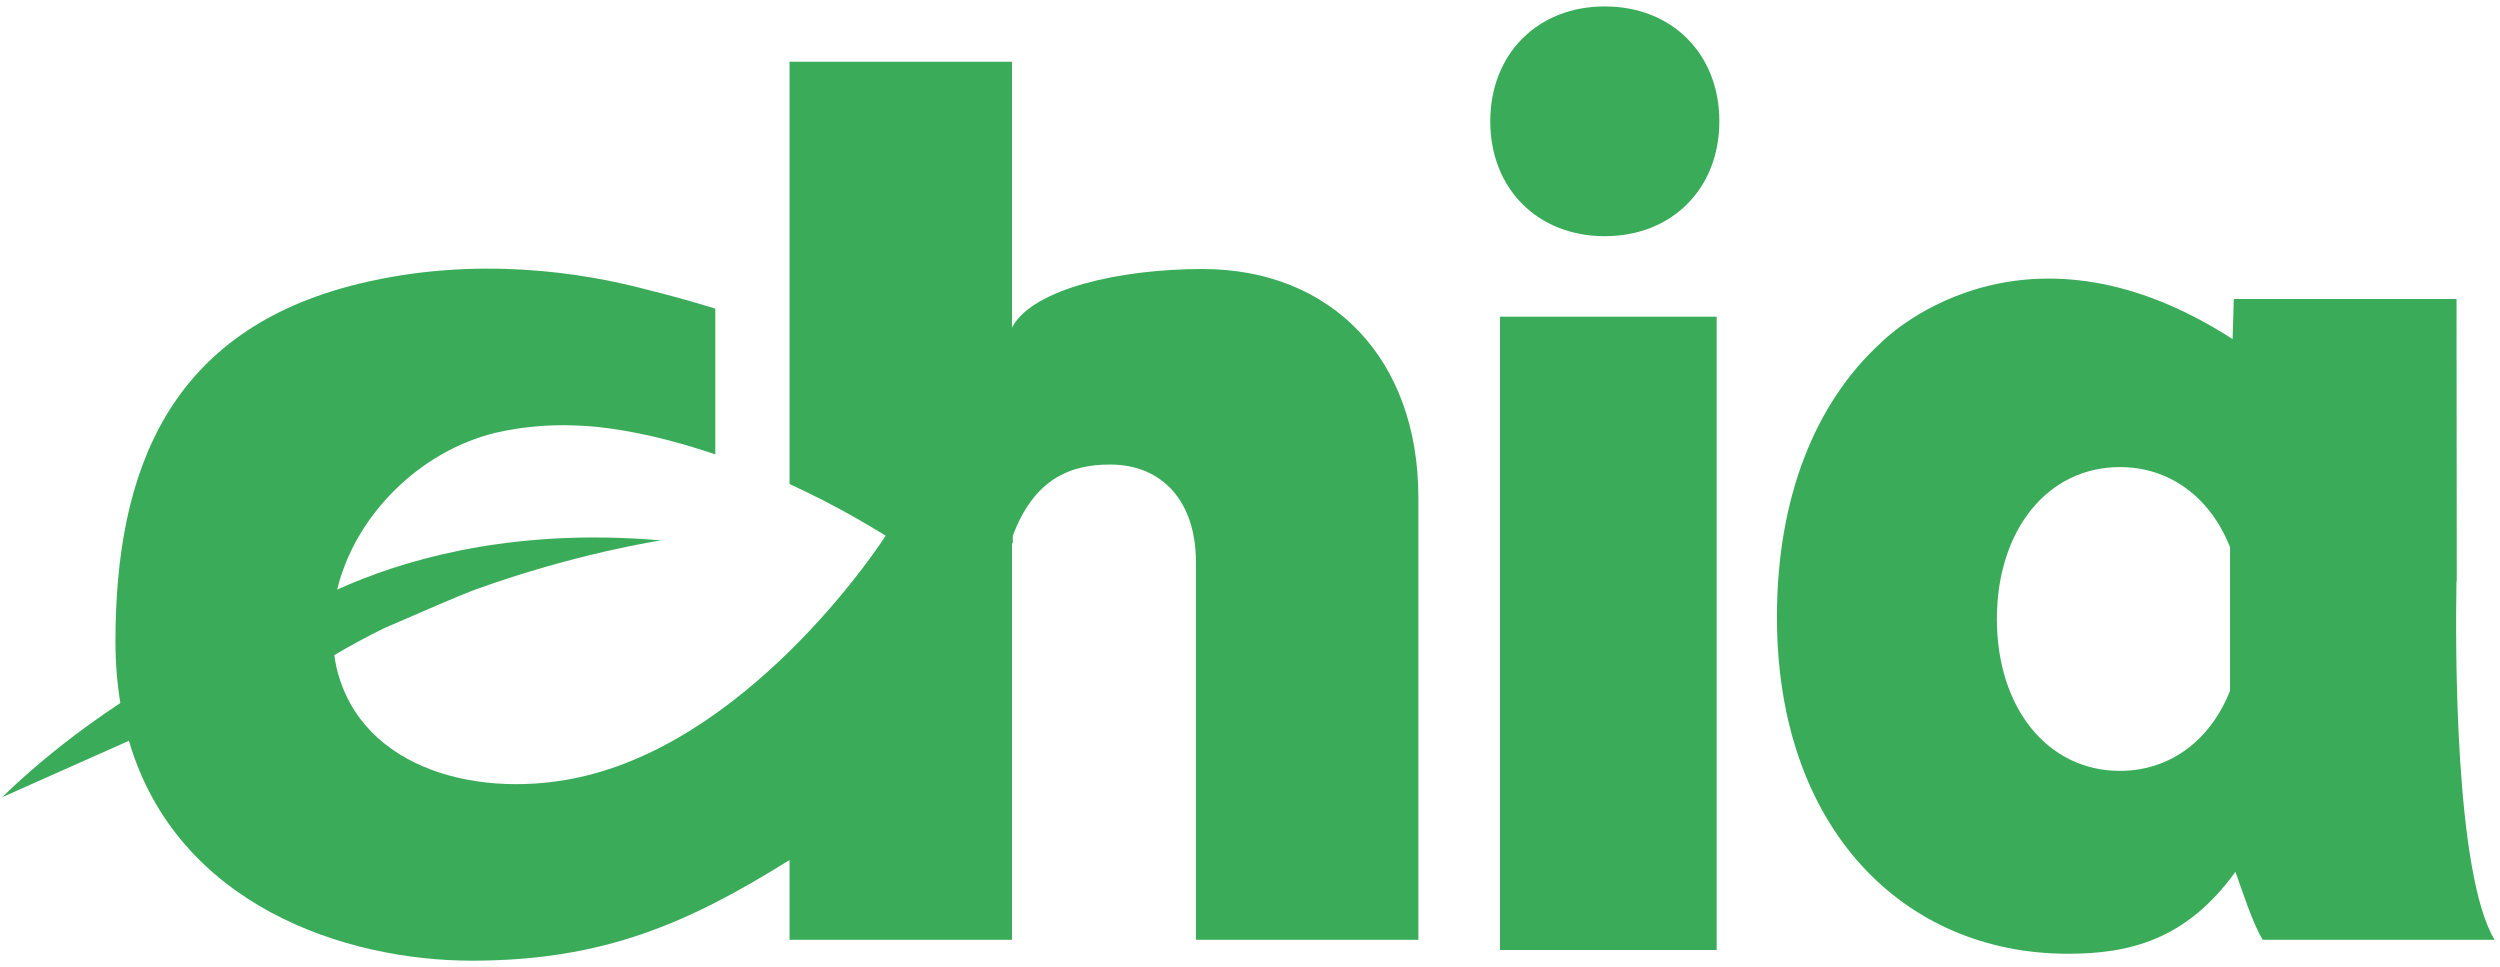
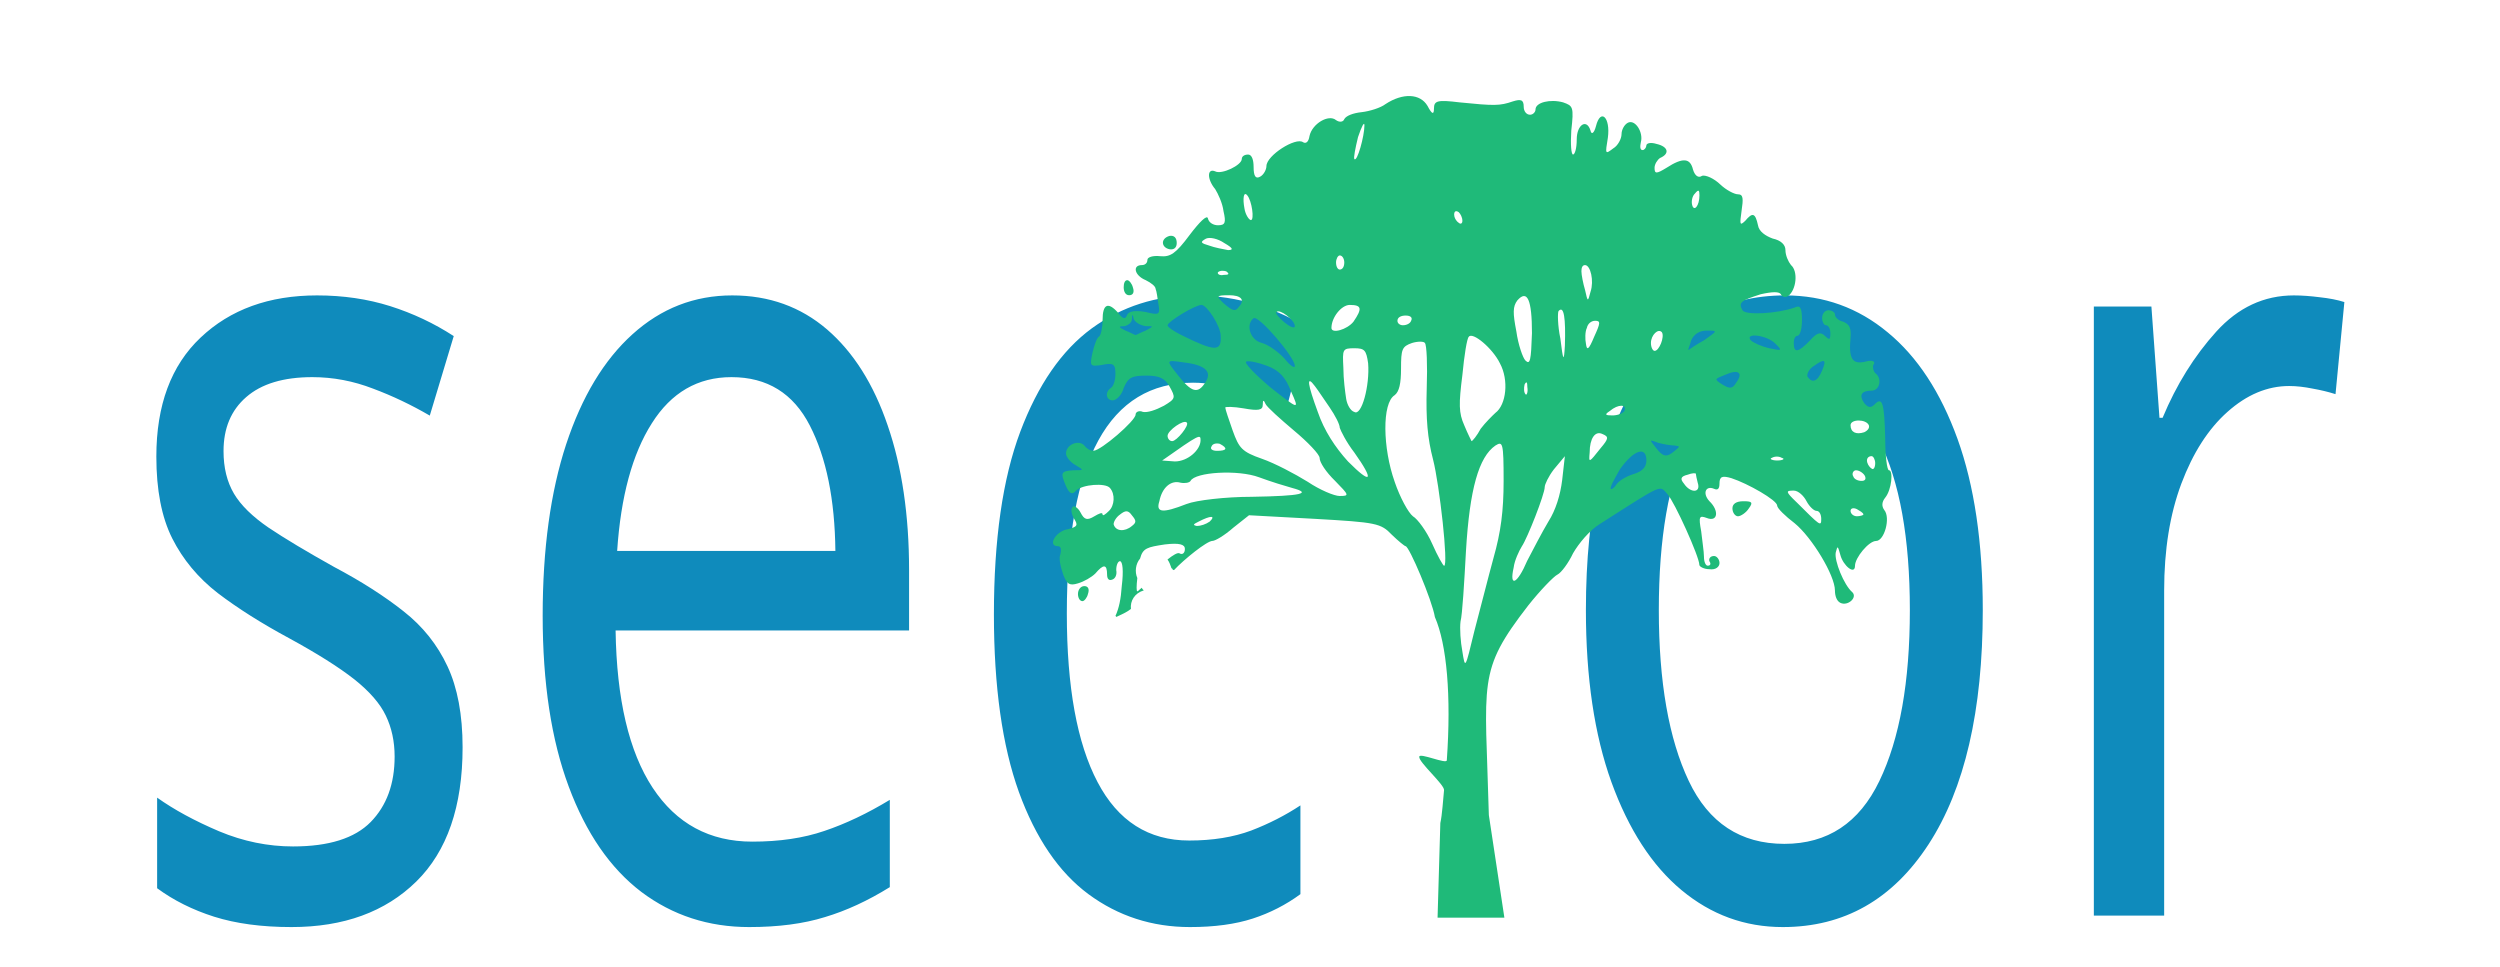
- <svg xmlns="http://www.w3.org/2000/svg" width="150px" height="58px" viewBox="0 0 150 58" version="1.1">
-   <g id="Community" stroke="none" stroke-width="1" fill="none" fill-rule="evenodd">
-     <g transform="translate(-189, -1096)" fill="#3AAC59" fill-rule="nonzero" id="footer">
-       <g transform="translate(0, 988)">
-         <g id="Group-14" transform="translate(189, 108)">
-           <g id="sector-logo-(1)">
-             <polygon id="Rectangle-path" points="90 19 103 19 103 57 90 57" />
-             <g id="Group">
-               <path d="M72.151,16.141 C67.153,16.141 62.042,17.337 60.77,19.564 C60.753,19.593 60.736,19.619 60.719,19.648 L60.719,3.704 L47.372,3.704 L47.372,28.997 L47.372,29.041 C48.699,29.649 50.061,30.344 51.439,31.129 C51.905,31.396 52.299,31.63 52.59,31.805 C52.772,31.914 52.955,32.024 53.137,32.138 C53.156,32.15 45.507,44.059 35.092,46.56 C28.938,48.039 21.668,46.249 20.196,40.075 C20.134,39.82 20.1,39.563 20.06,39.306 C21.041,38.722 22.045,38.186 23.054,37.689 C25.603,36.578 27.548,35.745 28.285,35.463 C28.349,35.439 28.415,35.414 28.479,35.391 C28.48,35.391 28.482,35.39 28.482,35.39 C28.483,35.39 28.483,35.389 28.484,35.388 C34.562,33.184 39.663,32.424 39.663,32.424 C35.03,32.023 31.053,32.346 27.724,33.005 C27.722,33.004 27.719,33.003 27.719,33.003 C27.719,33.003 27.694,33.009 27.649,33.02 C24.635,33.624 22.155,34.502 20.23,35.378 C21.303,30.929 25.174,27.063 29.756,25.962 C30.158,25.865 30.566,25.791 30.976,25.727 C31.094,25.709 31.211,25.693 31.329,25.677 C31.647,25.634 31.967,25.6 32.289,25.574 C32.391,25.566 32.495,25.555 32.598,25.55 C33.009,25.524 33.422,25.511 33.836,25.512 C33.918,25.513 33.999,25.517 34.08,25.518 C34.424,25.523 34.767,25.536 35.111,25.558 C35.233,25.566 35.354,25.574 35.475,25.583 C35.595,25.593 35.716,25.604 35.836,25.616 C37.809,25.82 40.232,26.349 42.919,27.262 L42.919,18.518 C41.622,18.117 40.247,17.729 38.819,17.378 C35.055,16.375 28.591,15.307 21.522,17.029 C10.151,19.8 6.927,28.212 6.927,38.492 C6.927,39.801 7.031,41.027 7.221,42.18 C4.752,43.815 2.328,45.692 0.124,47.835 C0.124,47.835 3.404,46.372 7.735,44.448 C10.627,54.32 20.713,57.641 28.308,57.641 C36.229,57.641 41.314,55.38 47.372,51.601 L47.372,56.388 L60.719,56.388 L60.719,32.64 C60.736,32.609 60.753,32.578 60.77,32.546 L60.77,32.143 C62.04,28.748 64.2,27.872 66.6,27.872 C69.773,27.872 71.755,30.126 71.755,33.706 L71.755,56.388 L85.103,56.388 L85.103,29.862 C85.103,21.51 79.882,16.141 72.151,16.141" id="Shape" />
-               <path d="M96.288,0.385 C92.258,0.385 89.416,3.235 89.416,7.279 C89.416,11.322 92.258,14.171 96.288,14.171 C100.318,14.171 103.161,11.322 103.161,7.279 C103.161,3.235 100.318,0.385 96.288,0.385" id="Shape" />
-               <path d="M147.39,34.867 L147.406,34.867 L147.392,17.94 L134.028,17.94 L133.955,20.346 C121.065,12.041 112.836,20.582 112.836,20.582 C108.9,24.186 106.616,29.877 106.616,37.022 C106.616,49.69 114.208,57.226 124.077,57.226 C127.776,57.226 131.184,56.388 134.126,52.308 C134.467,53.26 135.227,55.588 135.771,56.388 L149.677,56.388 C147.293,52.463 147.313,38.853 147.39,34.867 M127.193,46.252 C122.865,46.252 119.813,42.484 119.813,37.139 C119.813,31.794 122.865,28.025 127.193,28.025 C130.228,28.025 132.634,29.88 133.802,32.831 L133.802,41.446 C132.635,44.397 130.228,46.252 127.193,46.252" id="Shape" />
-             </g>
-           </g>
-         </g>
-       </g>
-     </g>
+ <svg xmlns="http://www.w3.org/2000/svg" width="150" height="58" version="1.1">
+   <g>
+     <text transform="matrix(1 0 0 1.42012 3.11118 -16.5304)" stroke="#000000" font-style="normal" font-weight="normal" xml:space="preserve" text-anchor="start" font-family="'Nunito Black'" font-size="48" id="svg_2" y="50.325" x="3.816" stroke-width="0" fill="#0f8bbc">sec or</text>
+     <path id="svg_3" d="m67.748,17.714c-0.216,0 -0.326,-0.217 -0.326,-0.476c0,-0.217 0.055,-0.427 0.216,-0.427c0.111,0 0.278,0.21 0.333,0.427c0.111,0.315 0,0.476 -0.222,0.476zm36.858,12.36c0.493,0 0.604,0.056 0.326,0.427c-0.16,0.26 -0.493,0.476 -0.653,0.476c-0.167,0 -0.333,-0.217 -0.333,-0.476c0,-0.266 0.222,-0.427 0.66,-0.427zm-34.44,-15.12c-0.493,-0.105 -0.549,-0.637 0,-0.798c0.278,-0.049 0.438,0.105 0.438,0.427c0,0.266 -0.16,0.421 -0.438,0.371zm-6.149,16.814c0.66,-0.155 0.66,-0.266 0.438,-0.631c-0.166,-0.266 -0.222,-0.588 -0.111,-0.693c0.055,-0.161 0.333,0 0.493,0.315c0.222,0.427 0.388,0.483 0.826,0.217c0.272,-0.161 0.493,-0.266 0.493,-0.105c0,0.105 0.167,0 0.382,-0.217c0.333,-0.315 0.388,-1.008 0.055,-1.38c-0.271,-0.315 -1.647,-0.21 -2.029,0.161c-0.222,0.266 -0.388,0.211 -0.604,-0.266c-0.333,-0.792 -0.333,-0.903 0.438,-0.953c0.66,0 0.66,0 0.111,-0.322c-0.277,-0.155 -0.549,-0.476 -0.549,-0.687c0,-0.532 0.765,-0.848 1.098,-0.476c0.111,0.155 0.326,0.315 0.549,0.315c0.438,0 2.528,-1.8 2.528,-2.171c0,-0.161 0.216,-0.266 0.438,-0.161c0.272,0.056 0.765,-0.105 1.265,-0.371c0.709,-0.427 0.709,-0.476 0.326,-1.169c-0.271,-0.476 -0.604,-0.637 -1.375,-0.637c-0.876,0 -1.098,0.105 -1.369,0.743c-0.111,0.427 -0.444,0.742 -0.66,0.742c-0.382,0 -0.493,-0.476 -0.111,-0.742c0.166,-0.105 0.277,-0.476 0.277,-0.848c0,-0.582 -0.111,-0.687 -0.826,-0.532c-0.716,0.105 -0.716,0.056 -0.549,-0.743c0.111,-0.476 0.271,-0.903 0.382,-0.953c0.111,-0.056 0.222,-0.532 0.222,-1.008c0,-0.953 0.327,-1.113 0.932,-0.427c0.277,0.371 0.444,0.427 0.549,0.105c0.111,-0.21 0.499,-0.26 1.104,-0.155c0.82,0.21 0.876,0.155 0.765,-0.476c-0.055,-0.371 -0.111,-0.798 -0.167,-0.903c0,-0.161 -0.271,-0.371 -0.598,-0.532c-0.66,-0.266 -0.826,-0.903 -0.222,-0.903c0.167,0 0.327,-0.105 0.327,-0.316c0,-0.161 0.333,-0.266 0.771,-0.217c0.605,0.056 0.931,-0.155 1.758,-1.268c0.605,-0.798 1.043,-1.225 1.098,-1.008c0.055,0.266 0.333,0.42 0.605,0.42c0.438,0 0.493,-0.155 0.333,-0.847c-0.056,-0.476 -0.333,-1.058 -0.5,-1.324c-0.493,-0.588 -0.493,-1.274 0,-1.064c0.388,0.211 1.597,-0.371 1.597,-0.742c0,-0.161 0.161,-0.266 0.382,-0.266c0.222,0 0.327,0.322 0.327,0.742c0,0.532 0.111,0.742 0.388,0.588c0.216,-0.111 0.382,-0.427 0.382,-0.637c0,-0.637 1.758,-1.751 2.195,-1.435c0.167,0.105 0.333,0 0.389,-0.371c0.16,-0.742 1.153,-1.324 1.591,-0.953c0.222,0.155 0.438,0.105 0.494,-0.056c0.111,-0.211 0.549,-0.371 1.042,-0.421c0.493,-0.056 1.153,-0.266 1.431,-0.483c1.042,-0.687 2.085,-0.637 2.522,0.105c0.278,0.532 0.388,0.532 0.388,0.161c0,-0.476 0.216,-0.532 1.536,-0.371c2.091,0.211 2.418,0.211 3.189,-0.056c0.493,-0.155 0.66,-0.105 0.66,0.322c0,0.266 0.16,0.476 0.382,0.476c0.166,0 0.326,-0.155 0.326,-0.316c0,-0.427 0.882,-0.637 1.653,-0.427c0.598,0.211 0.653,0.266 0.493,1.695c-0.055,0.854 0,1.435 0.105,1.435c0.111,0 0.222,-0.371 0.222,-0.903c0,-0.897 0.604,-1.268 0.826,-0.532c0.055,0.266 0.216,0.161 0.326,-0.26c0.278,-1.114 0.882,-0.532 0.716,0.687c-0.166,1.008 -0.166,1.008 0.327,0.637c0.278,-0.161 0.493,-0.581 0.493,-0.847c0,-0.266 0.167,-0.582 0.389,-0.693c0.438,-0.21 0.932,0.588 0.771,1.169c-0.055,0.266 -0.055,0.476 0.105,0.476c0.111,0 0.222,-0.155 0.222,-0.266c0,-0.155 0.272,-0.21 0.605,-0.105c0.715,0.161 0.82,0.587 0.216,0.847c-0.16,0.111 -0.327,0.371 -0.327,0.588c0,0.371 0.111,0.371 0.716,0c0.987,-0.637 1.424,-0.588 1.591,0.105c0.111,0.371 0.327,0.532 0.549,0.371c0.222,-0.056 0.716,0.161 1.098,0.532c0.333,0.316 0.826,0.581 1.049,0.581c0.327,0 0.327,0.266 0.216,1.009c-0.111,0.798 -0.111,0.903 0.222,0.582c0.438,-0.526 0.604,-0.476 0.765,0.266c0.055,0.371 0.444,0.637 0.882,0.798c0.493,0.105 0.765,0.371 0.765,0.687c0,0.322 0.166,0.693 0.333,0.903c0.438,0.371 0.326,1.485 -0.167,1.856c-0.166,0.111 -0.382,0.056 -0.438,-0.105c-0.111,-0.161 -0.493,-0.161 -1.209,0c-1.153,0.371 -1.369,0.476 -1.098,0.959c0.167,0.315 2.085,0.21 3.133,-0.161c0.327,-0.161 0.438,0 0.438,0.743c0,0.532 -0.111,0.953 -0.277,0.953c-0.111,0 -0.216,0.161 -0.216,0.427c0,0.637 0.272,0.581 0.987,-0.161c0.382,-0.427 0.604,-0.532 0.876,-0.266c0.277,0.266 0.333,0.266 0.333,-0.161c0,-0.26 -0.111,-0.476 -0.278,-0.476c-0.105,0 -0.216,-0.211 -0.216,-0.421c0,-0.266 0.161,-0.476 0.382,-0.476c0.167,0 0.388,0.105 0.388,0.26c0,0.161 0.216,0.371 0.494,0.427c0.382,0.161 0.493,0.371 0.438,1.008c-0.111,1.219 0.111,1.59 0.931,1.38c0.388,-0.105 0.604,0 0.438,0.21c-0.049,0.105 0,0.371 0.111,0.482c0.444,0.316 0.278,1.058 -0.216,1.058c-0.605,0 -0.771,0.266 -0.444,0.742c0.222,0.266 0.388,0.315 0.604,0.105c0.5,-0.532 0.605,-0.105 0.66,2.017c0,1.064 0.111,1.911 0.222,1.911c0.272,0 0.167,1.169 -0.222,1.646c-0.216,0.266 -0.216,0.526 -0.055,0.742c0.388,0.476 0,1.856 -0.494,1.856c-0.438,0 -1.264,1.008 -1.264,1.485c0,0.582 -0.709,0 -0.876,-0.637c-0.166,-0.581 -0.166,-0.581 -0.278,-0.161c-0.105,0.483 0.494,1.967 0.993,2.388c0.327,0.322 -0.278,0.854 -0.716,0.637c-0.222,-0.105 -0.327,-0.42 -0.327,-0.742c0,-0.903 -1.375,-3.18 -2.418,-4.034c-0.555,-0.421 -1.048,-0.897 -1.048,-1.058c0,-0.322 -1.758,-1.324 -2.745,-1.646c-0.549,-0.161 -0.716,-0.105 -0.716,0.322c0,0.315 -0.105,0.42 -0.327,0.315c-0.493,-0.21 -0.716,0.266 -0.278,0.743c0.605,0.581 0.5,1.274 -0.16,1.008c-0.444,-0.161 -0.499,-0.105 -0.333,0.798c0.055,0.526 0.167,1.219 0.167,1.534c0,0.322 0.111,0.532 0.222,0.532c0.161,0 0.216,-0.105 0.105,-0.266c-0.055,-0.161 0.056,-0.316 0.278,-0.316c0.167,0 0.327,0.211 0.327,0.421c0,0.217 -0.216,0.427 -0.605,0.371c-0.326,0 -0.604,-0.155 -0.604,-0.26c0,-0.483 -1.48,-3.768 -1.918,-4.25c-0.493,-0.526 -0.166,-0.687 -4.064,1.806c-0.604,0.371 -1.264,1.169 -1.597,1.751c-0.272,0.581 -0.71,1.169 -0.931,1.274c-0.222,0.105 -1.043,0.953 -1.758,1.856c-3.078,3.978 -2.578,4.454 -2.362,12.577c0.932,6.155 0.932,6.155 0.932,6.155c-2.196,0 -2.196,0 -2.196,0c-1.813,0 -1.813,0 -1.813,0c0.166,-5.679 0.166,-5.679 0.166,-5.679c0.111,-0.476 0.167,-1.435 0.222,-1.967c0.055,-0.316 -1.542,-1.695 -1.486,-2.011c0,-0.266 1.653,0.476 1.653,0.21c0.272,-3.873 0,-6.953 -0.716,-8.593c-0.166,-1.008 -1.542,-4.25 -1.758,-4.25c-0.055,0 -0.444,-0.316 -0.826,-0.687c-0.66,-0.693 -0.931,-0.742 -4.614,-0.953c-3.954,-0.216 -3.954,-0.216 -3.954,-0.216c-0.937,0.742 -0.937,0.742 -0.937,0.742c-0.549,0.483 -1.098,0.798 -1.258,0.798c-0.333,0 -1.709,1.114 -2.307,1.751c-0.055,0 -0.111,-0.056 -0.111,-0.105c-0.055,0 -0.055,0 -0.055,-0.056c-0.055,-0.155 -0.111,-0.316 -0.222,-0.476c0.333,-0.266 0.605,-0.427 0.716,-0.371c0.166,0.105 0.327,0 0.327,-0.266c0,-0.266 -0.327,-0.371 -1.203,-0.266c-1.049,0.161 -1.32,0.216 -1.486,0.847c-0.272,0.322 -0.327,0.798 -0.166,1.169c-0.056,0.476 -0.056,0.798 0,0.798c0.055,0 0.111,-0.105 0.277,-0.217c0,0.056 0.055,0.111 0.111,0.161c-0.549,0.161 -0.827,0.637 -0.771,1.113c-0.278,0.217 -0.549,0.322 -0.882,0.482c0,0 0,-0.056 -0.049,-0.056c0.216,-0.476 0.327,-1.008 0.382,-1.806c0.111,-0.897 0.055,-1.485 -0.111,-1.485c-0.111,0 -0.222,0.217 -0.222,0.532c0.055,0.266 -0.049,0.532 -0.271,0.582c-0.167,0.056 -0.278,-0.05 -0.278,-0.315c0,-0.637 -0.216,-0.637 -0.71,-0.056c-0.222,0.217 -0.66,0.476 -1.042,0.588c-0.5,0.155 -0.66,0.049 -0.882,-0.532c-0.166,-0.476 -0.277,-1.009 -0.166,-1.219c0.055,-0.266 0.055,-0.482 -0.16,-0.482c-0.605,0 -0.167,-0.848 0.549,-1.009zm4.724,-12.199c-0.333,-0.056 -0.605,-0.21 -0.716,-0.427c-0.055,-0.316 -0.111,-0.316 -0.111,0c0,0.217 -0.222,0.371 -0.438,0.427c-0.388,0 -0.388,0.056 0.055,0.266c0.271,0.105 0.549,0.266 0.604,0.266c0.049,0 0.327,-0.161 0.605,-0.266c0.493,-0.266 0.493,-0.266 0,-0.266zm43.555,8.543c0.105,0.105 0.216,-0.056 0.216,-0.322c0,-0.211 -0.111,-0.421 -0.216,-0.421c-0.167,0 -0.278,0.105 -0.278,0.26c0,0.161 0.111,0.378 0.278,0.483zm-0.388,0.476c-0.055,-0.161 -0.327,-0.371 -0.549,-0.371c-0.16,0 -0.271,0.21 -0.16,0.371c0.049,0.161 0.272,0.266 0.493,0.266c0.216,0 0.272,-0.105 0.216,-0.266zm-0.493,2.388c0.166,0 0.388,-0.056 0.388,-0.105c0,-0.111 -0.222,-0.217 -0.388,-0.322c-0.216,-0.105 -0.382,-0.05 -0.382,0.105c0,0.161 0.166,0.322 0.382,0.322zm0.438,-5.042c0.222,-0.105 0.333,-0.266 0.277,-0.421c-0.166,-0.377 -1.097,-0.377 -1.097,0c0,0.421 0.326,0.582 0.82,0.421zm-3.016,-3.978c-0.278,0.161 -0.444,0.476 -0.389,0.637c0.278,0.421 0.605,0.315 0.882,-0.371c0.272,-0.637 0.161,-0.742 -0.493,-0.266zm-1.049,8.172c1.431,1.429 1.486,1.485 1.486,1.008c0,-0.266 -0.111,-0.482 -0.278,-0.482c-0.16,0 -0.438,-0.266 -0.604,-0.581c-0.16,-0.316 -0.493,-0.637 -0.765,-0.637c-0.499,0 -0.499,0.056 0.16,0.693zm-1.153,-2.499c0.332,0 0.493,-0.105 0.277,-0.155c-0.166,-0.105 -0.438,-0.105 -0.604,0c-0.167,0.05 0,0.155 0.327,0.155zm-1.591,-7.213c0.166,0.161 0.66,0.371 1.097,0.476c0.771,0.161 0.826,0.161 0.388,-0.266c-0.499,-0.526 -1.868,-0.687 -1.486,-0.21zm-3.349,-8.803c-0.166,0.155 -0.222,0.476 -0.166,0.687c0.111,0.427 0.438,0.056 0.438,-0.581c0,-0.322 -0.055,-0.371 -0.272,-0.105zm1.647,11.457c0.438,0.266 0.605,0.266 0.827,-0.105c0.438,-0.582 0.16,-0.847 -0.66,-0.476c-0.66,0.26 -0.66,0.26 -0.167,0.582zm-1.097,-2.654c0.826,-0.581 0.826,-0.581 0.166,-0.581c-0.444,0 -0.771,0.21 -0.937,0.581c-0.105,0.371 -0.216,0.582 -0.161,0.582c0,0 0.438,-0.316 0.932,-0.582zm-1.209,8.599c0.382,0.582 1.042,0.582 0.826,-0.056c-0.055,-0.211 -0.111,-0.476 -0.111,-0.532c0,-0.05 -0.222,-0.05 -0.493,0.056c-0.444,0.105 -0.444,0.266 -0.222,0.532zm-1.703,-2.178c0.438,0.582 0.66,0.637 1.153,0.21c0.327,-0.266 0.327,-0.266 0,-0.315c-0.166,0 -0.604,-0.056 -0.987,-0.161c-0.549,-0.21 -0.549,-0.21 -0.167,0.266zm-0.055,-5.784c0.278,0 0.605,-0.848 0.438,-1.113c-0.216,-0.266 -0.66,0.161 -0.66,0.637c0,0.266 0.111,0.476 0.222,0.476zm-2.689,3.607c-0.333,0.217 -0.278,0.266 0.16,0.266c0.278,0 0.604,-0.105 0.716,-0.266c0.166,-0.421 -0.382,-0.421 -0.876,0zm0.055,4.671c0.049,0.056 0.216,-0.056 0.382,-0.315c0.166,-0.217 0.66,-0.483 1.042,-0.588c0.493,-0.161 0.716,-0.42 0.716,-0.798c0,-0.897 -0.771,-0.631 -1.591,0.532c-0.333,0.588 -0.604,1.064 -0.549,1.169zm-0.605,-2.443c0.493,-0.581 0.493,-0.687 0.105,-0.848c-0.438,-0.21 -0.764,0.266 -0.764,1.113c-0.056,0.637 -0.056,0.637 0.66,-0.266zm-0.882,-6.261c0.055,0.427 0.166,0.371 0.493,-0.421c0.389,-0.847 0.389,-0.959 0.055,-0.959c-0.216,0 -0.438,0.161 -0.493,0.427c-0.111,0.21 -0.111,0.693 -0.055,0.953zm-0.272,-4.349c0,0.216 0.105,0.742 0.216,1.113c0.166,0.742 0.166,0.742 0.333,0.105c0.216,-0.637 0,-1.59 -0.333,-1.59c-0.161,0 -0.216,0.161 -0.216,0.371zm-3.848,1.75c-0.272,0.371 -0.272,0.743 -0.056,1.856c0.111,0.798 0.389,1.596 0.549,1.751c0.278,0.266 0.333,0 0.388,-1.645c0,-2.011 -0.278,-2.648 -0.882,-1.961zm0.493,5.624c0.055,0.105 0.166,-0.105 0.111,-0.421c0,-0.322 -0.055,-0.371 -0.166,-0.161c-0.049,0.21 -0.049,0.476 0.055,0.581zm1.98,-4.986c-0.055,0.105 -0.055,0.848 0.111,1.645c0.167,1.38 0.216,1.435 0.272,0.427c0.055,-1.646 -0.055,-2.444 -0.382,-2.072zm-1.869,14.965c0.333,-0.637 0.882,-1.701 1.264,-2.339c0.438,-0.687 0.716,-1.59 0.826,-2.493c0.161,-1.429 0.161,-1.429 0.161,-1.429c-0.66,0.792 -0.66,0.792 -0.66,0.792c-0.327,0.427 -0.549,0.903 -0.549,1.064c0,0.421 -1.043,3.075 -1.37,3.551c-0.166,0.266 -0.444,0.854 -0.493,1.274c-0.278,1.219 0.216,1.008 0.82,-0.421zm-3.898,5.463c0.167,1.058 0.167,1.058 0.716,-1.219c0.327,-1.225 0.82,-3.186 1.153,-4.405c0.438,-1.54 0.605,-2.815 0.605,-4.615c0,-2.338 -0.056,-2.388 -0.494,-2.122c-0.993,0.687 -1.542,2.598 -1.764,6.31c-0.105,1.912 -0.216,3.823 -0.327,4.244c-0.055,0.427 0,1.225 0.111,1.806zm0.111,-13.579c0.216,0.526 0.438,0.953 0.438,0.953c0.055,0 0.326,-0.322 0.549,-0.742c0.278,-0.371 0.716,-0.798 0.882,-0.952c0.654,-0.483 0.82,-1.967 0.272,-2.976c-0.438,-0.903 -1.647,-1.912 -1.869,-1.59c-0.111,0.105 -0.271,1.114 -0.382,2.283c-0.222,1.751 -0.222,2.283 0.111,3.025zm-0.333,-12.15c0.111,0.105 0.222,0.05 0.222,-0.111c0,-0.211 -0.111,-0.421 -0.222,-0.526c-0.167,-0.111 -0.272,-0.056 -0.272,0.155c0,0.161 0.105,0.371 0.272,0.482zm-17.794,14.266c0.765,0.056 0.765,0.056 0.765,0.056c0.771,0 1.542,-0.687 1.542,-1.274c0,-0.371 -0.055,-0.371 -2.307,1.219zm0.327,-1.485c0,0.161 0.111,0.322 0.278,0.322c0.271,0 1.042,-0.953 0.876,-1.113c-0.167,-0.217 -1.153,0.476 -1.153,0.792zm0.605,-3.656c0.826,1.058 1.209,1.163 1.647,0.476c0.444,-0.637 0.055,-1.064 -1.265,-1.219c-1.097,-0.161 -1.097,-0.161 -0.382,0.742zm-0.605,-2.975c0,0.111 0.388,0.371 0.826,0.587c2.029,1.008 2.418,1.008 2.362,0.05c0,-0.582 -0.826,-1.856 -1.153,-1.856c-0.388,0 -2.035,1.008 -2.035,1.219zm2.967,7.535c0.604,0 0.66,-0.161 0.166,-0.421c-0.222,-0.056 -0.438,0 -0.493,0.155c-0.111,0.161 0.055,0.266 0.327,0.266zm0.438,-12.466c-0.382,-0.266 -0.876,-0.371 -1.098,-0.266c-0.382,0.211 -0.327,0.266 0.222,0.427c0.272,0.105 0.827,0.211 1.098,0.26c0.327,0 0.327,-0.105 -0.222,-0.421zm-0.049,1.911c0.326,0 0.382,-0.056 0.16,-0.216c-0.16,-0.05 -0.382,-0.05 -0.493,0.056c-0.055,0.105 0.111,0.21 0.333,0.161zm0.326,1.219c-0.771,0 -0.771,0.049 -0.326,0.476c0.549,0.476 0.709,0.532 0.931,0.21c0.382,-0.421 0.111,-0.687 -0.605,-0.687zm1.098,-5.995c-0.222,-0.266 -0.278,0.21 -0.166,0.792c0.055,0.371 0.277,0.693 0.388,0.693c0.216,0 0.055,-1.169 -0.222,-1.485zm1.758,7.003c-0.111,0.05 0.167,0.371 0.494,0.637c0.333,0.266 0.604,0.371 0.604,0.21c0,-0.371 -0.931,-1.064 -1.098,-0.848zm-1.375,0.371c-0.493,0.371 -0.216,1.324 0.499,1.485c0.382,0.105 0.987,0.532 1.37,0.953c0.333,0.427 0.604,0.588 0.604,0.427c0,-0.532 -2.195,-3.081 -2.473,-2.864zm2.251,4.405c-0.327,-0.854 -0.71,-1.274 -1.425,-1.541c-0.549,-0.21 -1.098,-0.322 -1.264,-0.266c-0.167,0.056 0.493,0.742 1.431,1.54c1.758,1.38 1.758,1.38 1.258,0.266zm2.917,-8.172c-0.111,0 -0.222,0.21 -0.222,0.421c0,0.266 0.111,0.427 0.222,0.427c0.16,0 0.272,-0.161 0.272,-0.427c0,-0.21 -0.111,-0.421 -0.272,-0.421zm-0.499,4.349c0,0.371 0.937,0.105 1.32,-0.371c0.549,-0.798 0.493,-1.008 -0.222,-1.008c-0.493,0 -1.097,0.743 -1.097,1.38zm1.597,-11.457c-0.167,0.687 -0.278,1.268 -0.222,1.324c0.167,0.21 0.605,-1.38 0.605,-2.017c0,-0.266 -0.167,0.056 -0.382,0.693zm2.856,10.715c-0.278,0 -0.493,0.105 -0.493,0.316c0,0.161 0.16,0.266 0.326,0.266c0.222,0 0.438,-0.105 0.494,-0.266c0.111,-0.21 -0.056,-0.316 -0.327,-0.316zm-0.66,9.973c0.327,0.959 0.82,1.856 1.098,2.072c0.278,0.161 0.826,0.903 1.153,1.646c0.327,0.742 0.66,1.324 0.716,1.324c0.271,0 -0.278,-4.881 -0.66,-6.366c-0.333,-1.274 -0.438,-2.443 -0.382,-4.299c0.049,-1.38 0,-2.598 -0.111,-2.704c-0.055,-0.105 -0.438,-0.105 -0.771,0c-0.605,0.21 -0.66,0.371 -0.66,1.541c0,0.897 -0.111,1.38 -0.382,1.59c-0.771,0.476 -0.716,3.18 0,5.197zm-1.591,-7.108c-0.111,-0.798 -0.222,-0.903 -0.826,-0.903c-0.716,0 -0.716,0.056 -0.66,1.169c0,0.687 0.111,1.485 0.167,1.856c0.055,0.371 0.272,0.742 0.493,0.798c0.438,0.266 0.931,-1.59 0.826,-2.92zm-0.826,5.357c-0.493,-0.637 -0.826,-1.324 -0.876,-1.485c0,-0.21 -0.278,-0.742 -0.604,-1.219c-0.333,-0.476 -0.716,-1.064 -0.882,-1.274c-0.549,-0.742 -0.438,-0.105 0.167,1.54c0.382,1.114 1.042,2.122 1.813,2.97c1.425,1.435 1.591,1.169 0.382,-0.532zm-0.876,2.604c0.598,0 0.549,-0.056 -0.278,-0.903c-0.549,-0.532 -0.931,-1.113 -0.931,-1.38c0,-0.21 -0.716,-0.959 -1.542,-1.645c-0.82,-0.693 -1.591,-1.38 -1.702,-1.59c-0.111,-0.266 -0.167,-0.266 -0.167,0.05c0,0.322 -0.271,0.371 -1.153,0.21c-0.604,-0.105 -1.097,-0.105 -1.097,-0.049c0,0.105 0.222,0.742 0.444,1.38c0.382,1.058 0.549,1.274 1.758,1.695c0.765,0.266 1.974,0.903 2.745,1.38c0.716,0.483 1.591,0.854 1.924,0.854zm-8.573,1.8c0.222,0 0.549,-0.105 0.771,-0.266c0.382,-0.371 0.056,-0.371 -0.66,0c-0.327,0.161 -0.382,0.21 -0.111,0.266zm-0.604,-1.324c0.549,-0.216 2.307,-0.427 3.904,-0.427c3.016,-0.05 3.62,-0.21 2.412,-0.532c-0.382,-0.105 -1.258,-0.371 -1.974,-0.637c-1.264,-0.476 -3.849,-0.316 -4.12,0.216c-0.056,0.105 -0.333,0.161 -0.605,0.105c-0.549,-0.161 -1.098,0.266 -1.264,1.113c-0.222,0.687 0.166,0.742 1.647,0.161zm-4.391,1.219c0.111,0.427 0.66,0.476 1.098,0.105c0.271,-0.21 0.271,-0.315 0,-0.637c-0.222,-0.316 -0.382,-0.316 -0.716,-0.05c-0.222,0.155 -0.382,0.421 -0.382,0.581zm-1.758,3.712c0.216,0 0.326,0.161 0.216,0.476c-0.049,0.217 -0.216,0.427 -0.327,0.427c-0.166,0 -0.271,-0.21 -0.271,-0.427c0,-0.26 0.16,-0.476 0.382,-0.476z" stroke-width="0" stroke="#0f8bbc" fill="#1fba79" />
  </g>
</svg>
